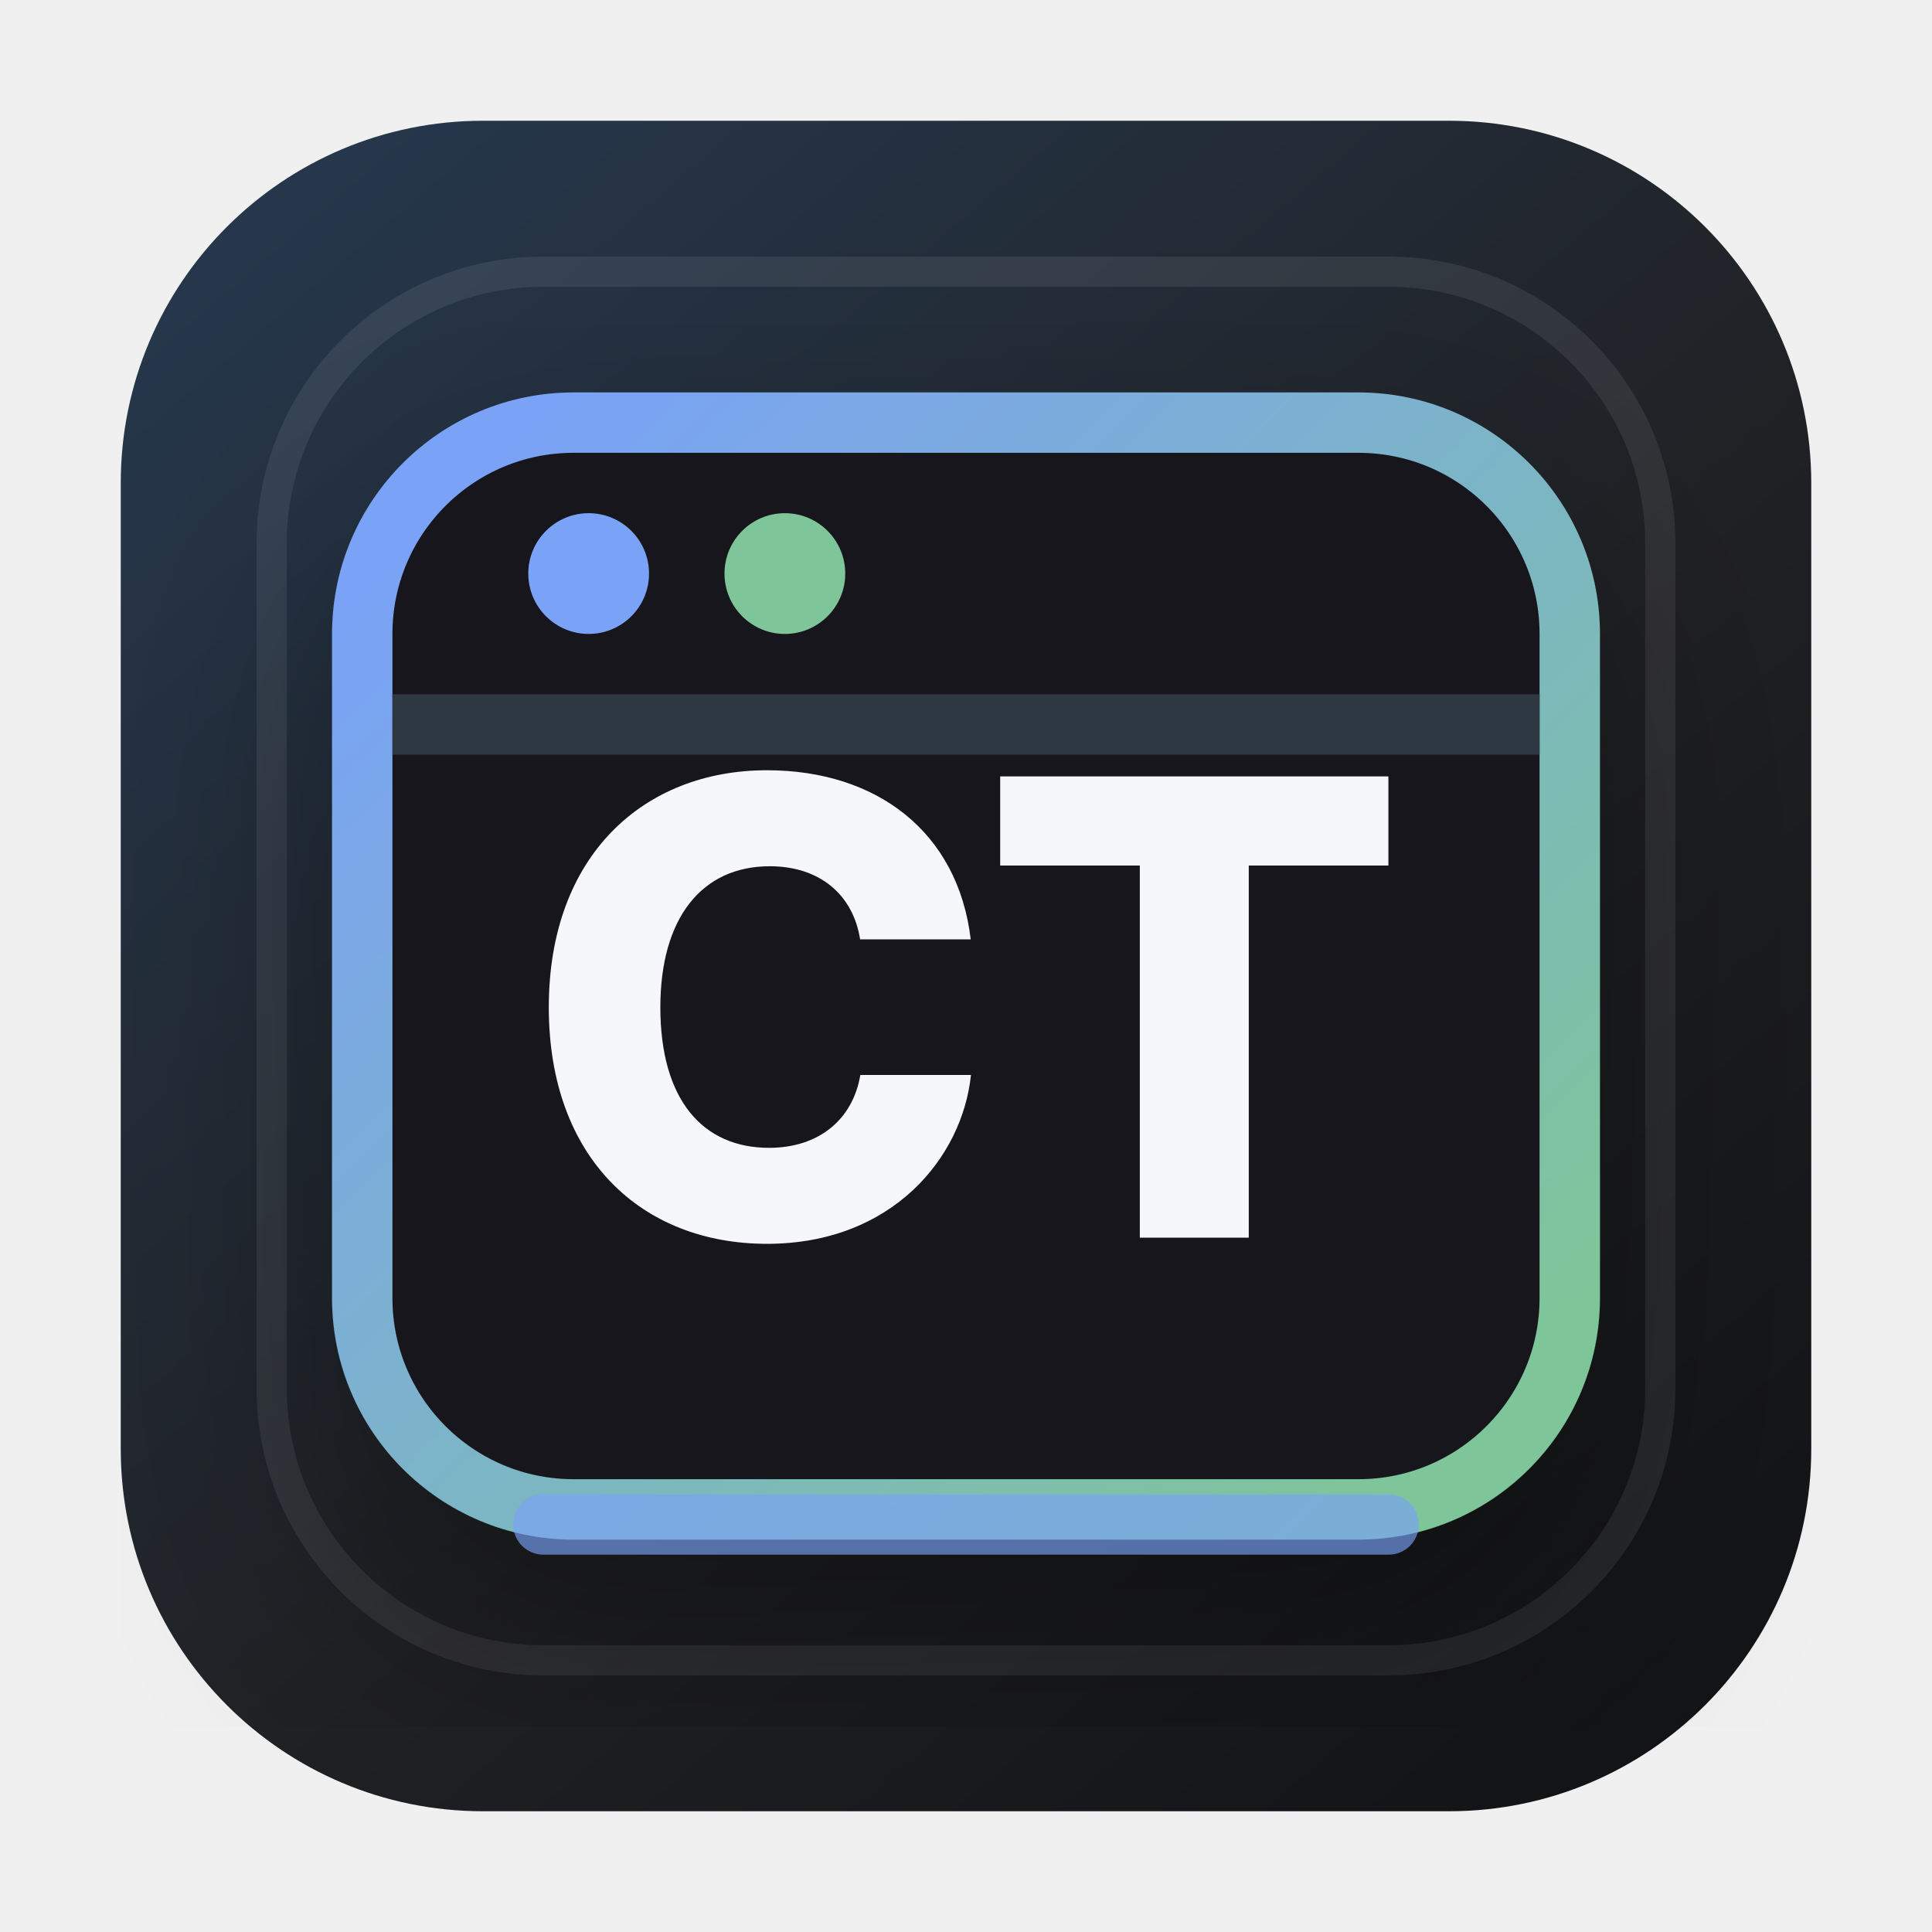
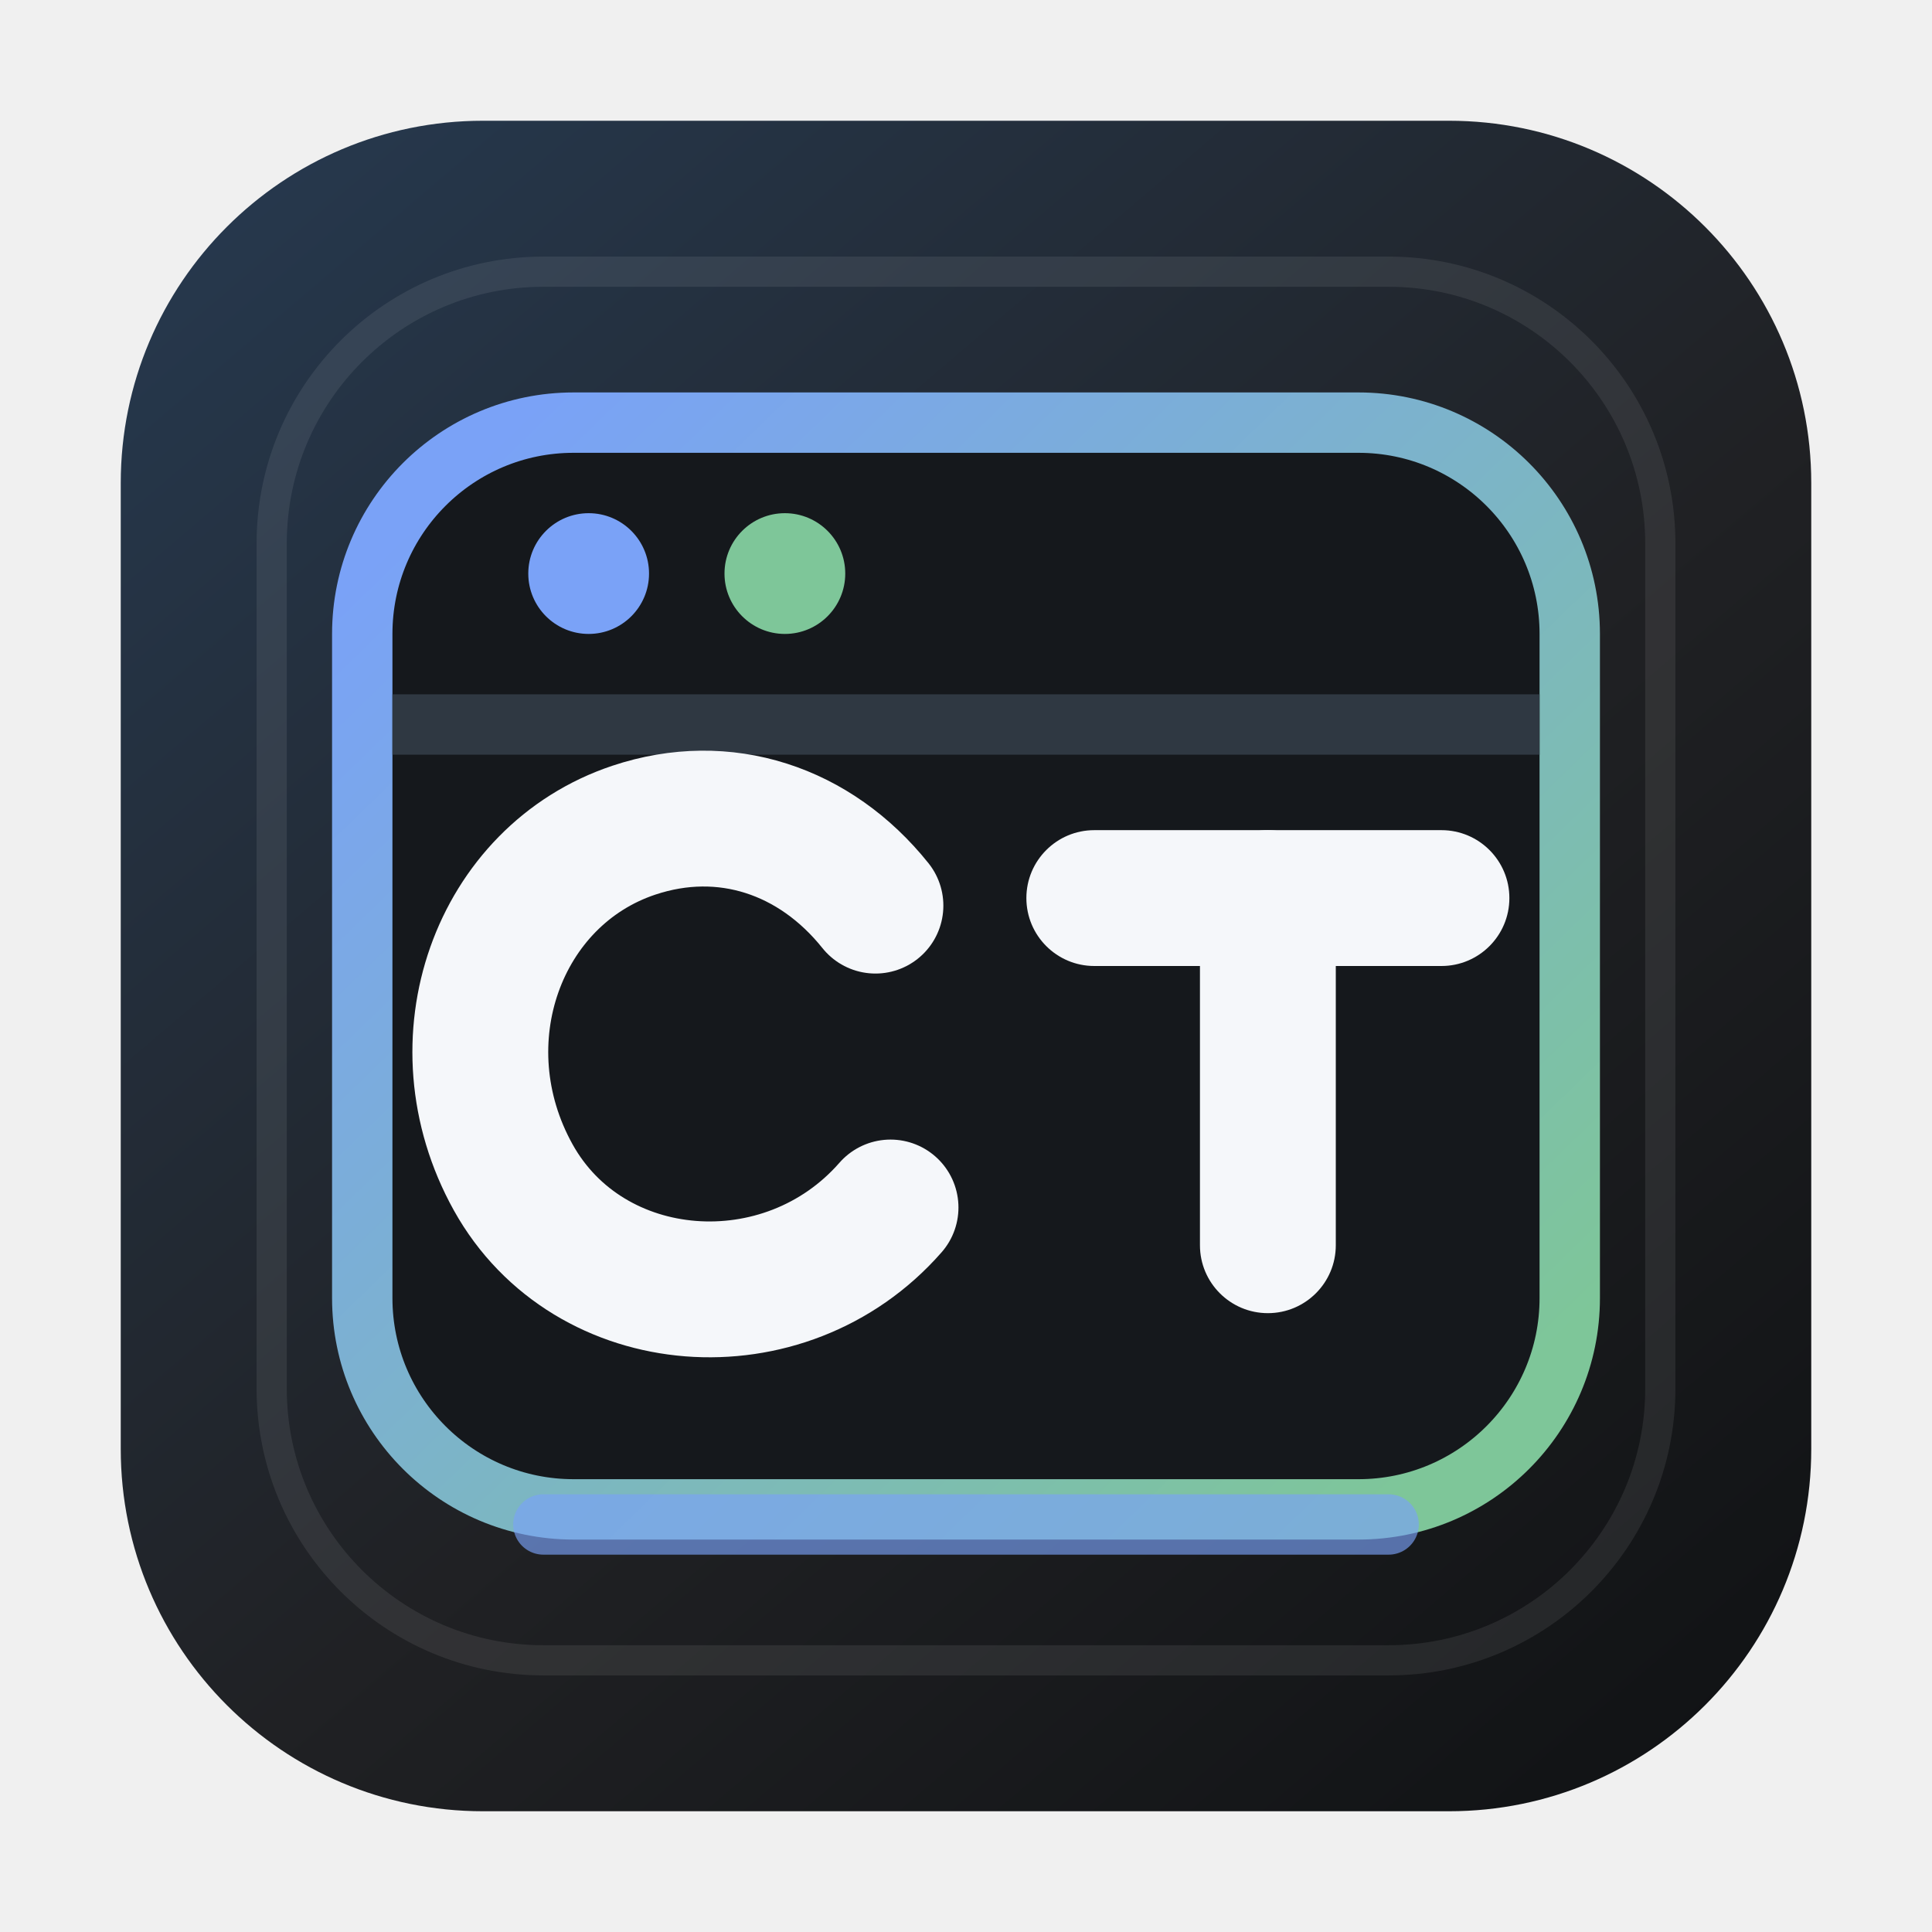
<svg xmlns="http://www.w3.org/2000/svg" viewBox="0 0 128 128">
  <defs>
    <linearGradient id="tile" x1="18" y1="10" x2="110" y2="118" gradientUnits="userSpaceOnUse">
      <stop offset="0" stop-color="#26384d" />
      <stop offset="0.56" stop-color="#202124" />
      <stop offset="1" stop-color="#111315" />
    </linearGradient>
    <linearGradient id="mark" x1="32" y1="30" x2="96" y2="96" gradientUnits="userSpaceOnUse">
      <stop offset="0" stop-color="#7aa2f7" />
      <stop offset="1" stop-color="#7ec699" />
    </linearGradient>
-     <filter id="shadow" x="-20%" y="-20%" width="140%" height="140%">
-       <feDropShadow dx="0" dy="8" stdDeviation="8" flood-color="#000000" flood-opacity="0.34" />
-     </filter>
  </defs>
  <rect x="8" y="8" width="112" height="112" rx="24" fill="url(#tile)" />
  <rect x="18" y="18" width="92" height="92" rx="18" fill="none" stroke="#ffffff" stroke-opacity="0.08" stroke-width="2" />
-   <g filter="url(#shadow)">
+   <g>
    <rect x="24" y="28" width="80" height="72" rx="14" fill="#15181c" stroke="url(#mark)" stroke-width="4" />
    <path d="M26 48h76" stroke="#2f3842" stroke-width="4" />
    <circle cx="39" cy="38" r="4" fill="#7aa2f7" />
    <circle cx="52" cy="38" r="4" fill="#7ec699" />
-     <text x="64" y="82" text-anchor="middle" font-family="Inter, Cantarell, DejaVu Sans, Arial, sans-serif" font-size="42" font-weight="800" letter-spacing="-1" fill="#f5f7fa">CT</text>
+     <path d="M58 60c-4-5-10-7-16-5-9 3-13 14-8 23 5 9 18 10 25 2" fill="none" stroke="#f5f7fa" stroke-width="9" stroke-linecap="round" stroke-linejoin="round" />
+     <rect x="68" y="55" width="32" height="9" rx="4.5" fill="#f5f7fa" />
+     <rect x="79.5" y="55" width="9" height="32" rx="4.5" fill="#f5f7fa" />
  </g>
  <path d="M36 101h56" stroke="#7aa2f7" stroke-opacity="0.65" stroke-width="4" stroke-linecap="round" />
</svg>
